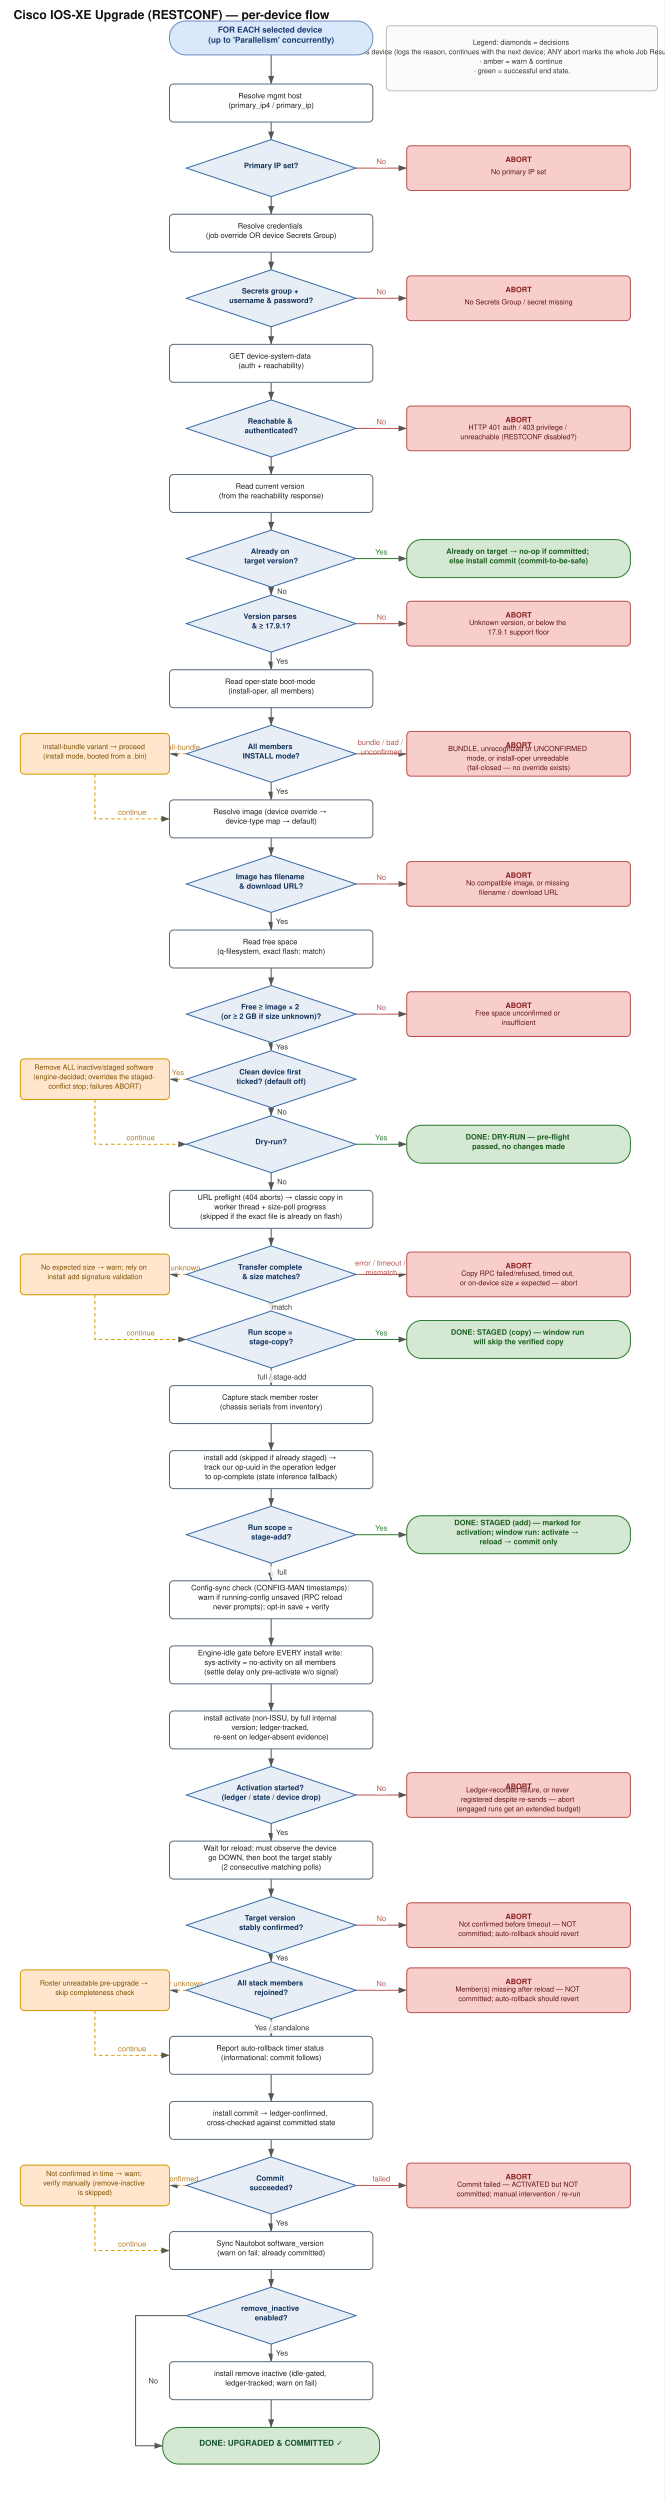
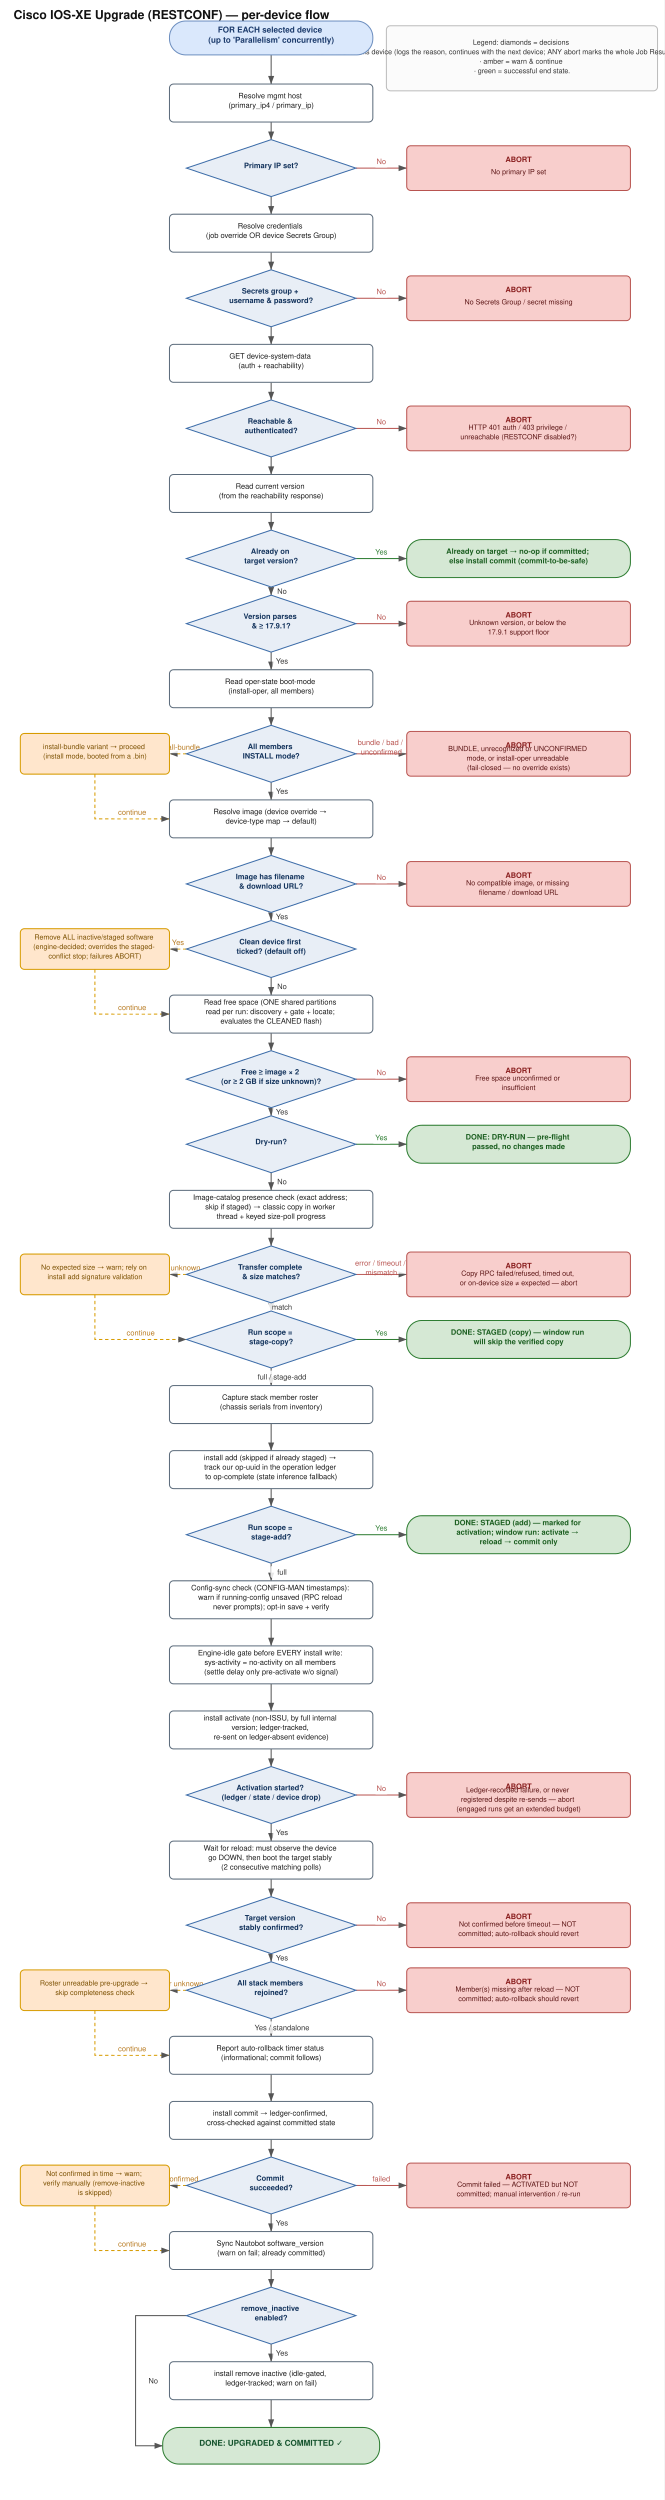
<svg xmlns="http://www.w3.org/2000/svg" viewBox="0 0 980 3688" width="980" height="3688" font-family="Helvetica,Arial,sans-serif">
  <defs>
    <marker id="arrow" markerWidth="10" markerHeight="10" refX="8" refY="3" orient="auto" markerUnits="strokeWidth">
      <path d="M0,0 L8,3 L0,6 z" fill="#555" />
    </marker>
  </defs>
  <rect x="0" y="0" width="980" height="3688" fill="#ffffff" />
  <text x="20" y="28" font-size="18" font-weight="bold" fill="#111">Cisco IOS-XE Upgrade (RESTCONF) — per-device flow</text>
  <rect x="570" y="38" width="400" height="96" rx="6" ry="6" fill="#fbfbfb" stroke="#bbb" stroke-width="1.5" />
  <text x="770" y="66" text-anchor="middle" font-family="Helvetica,Arial,sans-serif" font-size="10.5" fill="#333">
    <tspan x="770" dy="0">Legend:  diamonds = decisions</tspan>
    <tspan x="770" dy="14">· red = ABORT this device (logs the reason, continues with the next device; ANY abort marks the whole Job Result FAILED at the end)</tspan>
    <tspan x="770" dy="14">· amber = warn &amp; continue</tspan>
    <tspan x="770" dy="14">· green = successful end state.</tspan>
  </text>
  <path d="M 400 81 L 400 124" fill="none" stroke="#555" stroke-width="1.5" marker-end="url(#arrow)" />
  <path d="M 400 180 L 400 206" fill="none" stroke="#555" stroke-width="1.5" marker-end="url(#arrow)" />
  <path d="M 400 290 L 400 316" fill="none" stroke="#555" stroke-width="1.5" marker-end="url(#arrow)" />
  <path d="M 400 372 L 400 398" fill="none" stroke="#555" stroke-width="1.5" marker-end="url(#arrow)" />
  <path d="M 400 482 L 400 508" fill="none" stroke="#555" stroke-width="1.5" marker-end="url(#arrow)" />
  <path d="M 400 564 L 400 590" fill="none" stroke="#555" stroke-width="1.5" marker-end="url(#arrow)" />
  <path d="M 400 674 L 400 700" fill="none" stroke="#555" stroke-width="1.5" marker-end="url(#arrow)" />
  <path d="M 400 756 L 400 782" fill="none" stroke="#555" stroke-width="1.5" marker-end="url(#arrow)" />
  <path d="M 400 866 L 400 878" fill="none" stroke="#555" stroke-width="1.5" marker-end="url(#arrow)" />
  <rect x="406" y="863" width="21" height="18" rx="3" fill="#ffffff" fill-opacity="0.85" stroke="none" />
  <text x="416" y="876" text-anchor="middle" font-family="Helvetica,Arial,sans-serif" font-size="11" fill="#333">
    <tspan x="416" dy="0">No</tspan>
  </text>
  <path d="M 400 962 L 400 988" fill="none" stroke="#555" stroke-width="1.5" marker-end="url(#arrow)" />
  <rect x="402" y="966" width="28" height="18" rx="3" fill="#ffffff" fill-opacity="0.85" stroke="none" />
  <text x="416" y="979" text-anchor="middle" font-family="Helvetica,Arial,sans-serif" font-size="11" fill="#333">
    <tspan x="416" dy="0">Yes</tspan>
  </text>
  <path d="M 400 1044 L 400 1070" fill="none" stroke="#555" stroke-width="1.5" marker-end="url(#arrow)" />
  <path d="M 400 1154 L 400 1180" fill="none" stroke="#555" stroke-width="1.5" marker-end="url(#arrow)" />
  <rect x="402" y="1158" width="28" height="18" rx="3" fill="#ffffff" fill-opacity="0.85" stroke="none" />
  <text x="416" y="1171" text-anchor="middle" font-family="Helvetica,Arial,sans-serif" font-size="11" fill="#333">
    <tspan x="416" dy="0">Yes</tspan>
  </text>
  <path d="M 400 1236 L 400 1262" fill="none" stroke="#555" stroke-width="1.5" marker-end="url(#arrow)" />
-   <path d="M 400 1346 L 400 1372" fill="none" stroke="#555" stroke-width="1.5" marker-end="url(#arrow)" />
-   <rect x="402" y="1350" width="28" height="18" rx="3" fill="#ffffff" fill-opacity="0.85" stroke="none" />
-   <text x="416" y="1363" text-anchor="middle" font-family="Helvetica,Arial,sans-serif" font-size="11" fill="#333">
-     <tspan x="416" dy="0">Yes</tspan>
-   </text>
-   <path d="M 400 1428 L 400 1454" fill="none" stroke="#555" stroke-width="1.5" marker-end="url(#arrow)" />
-   <path d="M 400 1538 L 400 1550" fill="none" stroke="#555" stroke-width="1.5" marker-end="url(#arrow)" />
-   <rect x="402" y="1535" width="28" height="18" rx="3" fill="#ffffff" fill-opacity="0.85" stroke="none" />
-   <text x="416" y="1548" text-anchor="middle" font-family="Helvetica,Arial,sans-serif" font-size="11" fill="#333">
-     <tspan x="416" dy="0">Yes</tspan>
-   </text>
+   <path d="M 400 1346 L 400 1358" fill="none" stroke="#555" stroke-width="1.5" marker-end="url(#arrow)" />
+   <rect x="402" y="1343" width="28" height="18" rx="3" fill="#ffffff" fill-opacity="0.85" stroke="none" />
+   <text x="416" y="1356" text-anchor="middle" font-family="Helvetica,Arial,sans-serif" font-size="11" fill="#333">
+     <tspan x="416" dy="0">Yes</tspan>
+   </text>
+   <path d="M 400 1442 L 400 1468" fill="none" stroke="#555" stroke-width="1.5" marker-end="url(#arrow)" />
+   <rect x="406" y="1446" width="21" height="18" rx="3" fill="#ffffff" fill-opacity="0.85" stroke="none" />
+   <text x="416" y="1459" text-anchor="middle" font-family="Helvetica,Arial,sans-serif" font-size="11" fill="#333">
+     <tspan x="416" dy="0">No</tspan>
+   </text>
+   <path d="M 400 1524 L 400 1550" fill="none" stroke="#555" stroke-width="1.5" marker-end="url(#arrow)" />
  <path d="M 400 1634 L 400 1646" fill="none" stroke="#555" stroke-width="1.5" marker-end="url(#arrow)" />
-   <rect x="406" y="1631" width="21" height="18" rx="3" fill="#ffffff" fill-opacity="0.85" stroke="none" />
+   <rect x="402" y="1631" width="28" height="18" rx="3" fill="#ffffff" fill-opacity="0.85" stroke="none" />
  <text x="416" y="1644" text-anchor="middle" font-family="Helvetica,Arial,sans-serif" font-size="11" fill="#333">
-     <tspan x="416" dy="0">No</tspan>
+     <tspan x="416" dy="0">Yes</tspan>
  </text>
  <path d="M 400 1730 L 400 1756" fill="none" stroke="#555" stroke-width="1.5" marker-end="url(#arrow)" />
  <rect x="406" y="1734" width="21" height="18" rx="3" fill="#ffffff" fill-opacity="0.85" stroke="none" />
  <text x="416" y="1747" text-anchor="middle" font-family="Helvetica,Arial,sans-serif" font-size="11" fill="#333">
    <tspan x="416" dy="0">No</tspan>
  </text>
  <path d="M 400 1812 L 400 1838" fill="none" stroke="#555" stroke-width="1.5" marker-end="url(#arrow)" />
  <path d="M 400 1922 L 400 1934" fill="none" stroke="#555" stroke-width="1.5" marker-end="url(#arrow)" />
  <rect x="396" y="1919" width="40" height="18" rx="3" fill="#ffffff" fill-opacity="0.85" stroke="none" />
  <text x="416" y="1932" text-anchor="middle" font-family="Helvetica,Arial,sans-serif" font-size="11" fill="#333">
    <tspan x="416" dy="0">match</tspan>
  </text>
  <path d="M 400 2018 L 400 2044" fill="none" stroke="#555" stroke-width="1.5" marker-end="url(#arrow)" />
  <rect x="360" y="2022" width="112" height="18" rx="3" fill="#ffffff" fill-opacity="0.85" stroke="none" />
  <text x="416" y="2035" text-anchor="middle" font-family="Helvetica,Arial,sans-serif" font-size="11" fill="#333">
    <tspan x="416" dy="0">full / stage-add</tspan>
  </text>
  <path d="M 400 2100 L 400 2140" fill="none" stroke="#555" stroke-width="1.5" marker-end="url(#arrow)" />
  <path d="M 400 2196 L 400 2222" fill="none" stroke="#555" stroke-width="1.5" marker-end="url(#arrow)" />
  <path d="M 400 2306 L 400 2332" fill="none" stroke="#555" stroke-width="1.5" marker-end="url(#arrow)" />
  <rect x="399" y="2310" width="34" height="18" rx="3" fill="#ffffff" fill-opacity="0.85" stroke="none" />
  <text x="416" y="2323" text-anchor="middle" font-family="Helvetica,Arial,sans-serif" font-size="11" fill="#333">
    <tspan x="416" dy="0">full</tspan>
  </text>
  <path d="M 400 2388 L 400 2428" fill="none" stroke="#555" stroke-width="1.5" marker-end="url(#arrow)" />
  <path d="M 400 2484 L 400 2524" fill="none" stroke="#555" stroke-width="1.5" marker-end="url(#arrow)" />
  <path d="M 400 2580 L 400 2606" fill="none" stroke="#555" stroke-width="1.5" marker-end="url(#arrow)" />
  <path d="M 400 2690 L 400 2716" fill="none" stroke="#555" stroke-width="1.5" marker-end="url(#arrow)" />
  <rect x="402" y="2694" width="28" height="18" rx="3" fill="#ffffff" fill-opacity="0.85" stroke="none" />
  <text x="416" y="2707" text-anchor="middle" font-family="Helvetica,Arial,sans-serif" font-size="11" fill="#333">
    <tspan x="416" dy="0">Yes</tspan>
  </text>
  <path d="M 400 2772 L 400 2798" fill="none" stroke="#555" stroke-width="1.5" marker-end="url(#arrow)" />
  <path d="M 400 2882 L 400 2894" fill="none" stroke="#555" stroke-width="1.5" marker-end="url(#arrow)" />
  <rect x="402" y="2879" width="28" height="18" rx="3" fill="#ffffff" fill-opacity="0.85" stroke="none" />
  <text x="416" y="2892" text-anchor="middle" font-family="Helvetica,Arial,sans-serif" font-size="11" fill="#333">
    <tspan x="416" dy="0">Yes</tspan>
  </text>
  <path d="M 400 2978 L 400 3004" fill="none" stroke="#555" stroke-width="1.5" marker-end="url(#arrow)" />
  <rect x="360" y="2982" width="112" height="18" rx="3" fill="#ffffff" fill-opacity="0.85" stroke="none" />
  <text x="416" y="2995" text-anchor="middle" font-family="Helvetica,Arial,sans-serif" font-size="11" fill="#333">
    <tspan x="416" dy="0">Yes / standalone</tspan>
  </text>
  <path d="M 400 3060 L 400 3100" fill="none" stroke="#555" stroke-width="1.5" marker-end="url(#arrow)" />
  <path d="M 400 3156 L 400 3182" fill="none" stroke="#555" stroke-width="1.5" marker-end="url(#arrow)" />
  <path d="M 400 3266 L 400 3292" fill="none" stroke="#555" stroke-width="1.5" marker-end="url(#arrow)" />
  <rect x="402" y="3270" width="28" height="18" rx="3" fill="#ffffff" fill-opacity="0.85" stroke="none" />
  <text x="416" y="3283" text-anchor="middle" font-family="Helvetica,Arial,sans-serif" font-size="11" fill="#333">
    <tspan x="416" dy="0">Yes</tspan>
  </text>
  <path d="M 400 3348 L 400 3374" fill="none" stroke="#555" stroke-width="1.5" marker-end="url(#arrow)" />
  <path d="M 400 3458 L 400 3484" fill="none" stroke="#555" stroke-width="1.5" marker-end="url(#arrow)" />
  <rect x="402" y="3462" width="28" height="18" rx="3" fill="#ffffff" fill-opacity="0.85" stroke="none" />
  <text x="416" y="3475" text-anchor="middle" font-family="Helvetica,Arial,sans-serif" font-size="11" fill="#333">
    <tspan x="416" dy="0">Yes</tspan>
  </text>
  <path d="M 400 3540 L 400 3581" fill="none" stroke="#555" stroke-width="1.5" marker-end="url(#arrow)" />
  <path d="M 275 3416 L 200 3416 L 200 3608 L 240 3608" fill="none" stroke="#555" stroke-width="1.5" marker-end="url(#arrow)" />
  <rect x="216" y="3503" width="21" height="18" rx="3" fill="#ffffff" fill-opacity="0.85" stroke="none" />
  <text x="226" y="3516" text-anchor="middle" font-family="Helvetica,Arial,sans-serif" font-size="11" fill="#333">
    <tspan x="226" dy="0">No</tspan>
  </text>
  <path d="M 525 248 L 600 248" fill="none" stroke="#B85450" stroke-width="1.5" marker-end="url(#arrow)" />
  <rect x="552" y="229" width="21" height="18" rx="3" fill="#ffffff" fill-opacity="0.85" stroke="none" />
  <text x="562.5" y="242" text-anchor="middle" font-family="Helvetica,Arial,sans-serif" font-size="11" fill="#B85450">
    <tspan x="562.5" dy="0">No</tspan>
  </text>
  <rect x="600" y="215" width="330" height="66" rx="6" ry="6" fill="#F8CECC" stroke="#B85450" stroke-width="1.5" />
  <text x="765.0" y="239" text-anchor="middle" font-family="Helvetica,Arial,sans-serif" font-size="11" font-weight="bold" fill="#8a1f1f">
    <tspan x="765.0" dy="0">ABORT</tspan>
  </text>
  <text x="765.0" y="257" text-anchor="middle" font-family="Helvetica,Arial,sans-serif" font-size="10.5" fill="#5b1414">
    <tspan x="765.0" dy="0">No primary IP set</tspan>
  </text>
  <path d="M 525 440 L 600 440" fill="none" stroke="#B85450" stroke-width="1.5" marker-end="url(#arrow)" />
  <rect x="552" y="421" width="21" height="18" rx="3" fill="#ffffff" fill-opacity="0.85" stroke="none" />
  <text x="562.5" y="434" text-anchor="middle" font-family="Helvetica,Arial,sans-serif" font-size="11" fill="#B85450">
    <tspan x="562.5" dy="0">No</tspan>
  </text>
  <rect x="600" y="407" width="330" height="66" rx="6" ry="6" fill="#F8CECC" stroke="#B85450" stroke-width="1.5" />
  <text x="765.0" y="431" text-anchor="middle" font-family="Helvetica,Arial,sans-serif" font-size="11" font-weight="bold" fill="#8a1f1f">
    <tspan x="765.0" dy="0">ABORT</tspan>
  </text>
  <text x="765.0" y="449" text-anchor="middle" font-family="Helvetica,Arial,sans-serif" font-size="10.5" fill="#5b1414">
    <tspan x="765.0" dy="0">No Secrets Group / secret missing</tspan>
  </text>
  <path d="M 525 632 L 600 632" fill="none" stroke="#B85450" stroke-width="1.5" marker-end="url(#arrow)" />
  <rect x="552" y="613" width="21" height="18" rx="3" fill="#ffffff" fill-opacity="0.85" stroke="none" />
  <text x="562.5" y="626" text-anchor="middle" font-family="Helvetica,Arial,sans-serif" font-size="11" fill="#B85450">
    <tspan x="562.5" dy="0">No</tspan>
  </text>
  <rect x="600" y="599" width="330" height="66" rx="6" ry="6" fill="#F8CECC" stroke="#B85450" stroke-width="1.5" />
  <text x="765.0" y="623" text-anchor="middle" font-family="Helvetica,Arial,sans-serif" font-size="11" font-weight="bold" fill="#8a1f1f">
    <tspan x="765.0" dy="0">ABORT</tspan>
  </text>
  <text x="765.0" y="634" text-anchor="middle" font-family="Helvetica,Arial,sans-serif" font-size="10.5" fill="#5b1414">
    <tspan x="765.0" dy="0">HTTP 401 auth / 403 privilege /</tspan>
    <tspan x="765.0" dy="14">unreachable (RESTCONF disabled?)</tspan>
  </text>
  <path d="M 525 824 L 600 824" fill="none" stroke="#2E7D32" stroke-width="1.5" marker-end="url(#arrow)" />
  <rect x="549" y="805" width="28" height="18" rx="3" fill="#ffffff" fill-opacity="0.85" stroke="none" />
  <text x="562.5" y="818" text-anchor="middle" font-family="Helvetica,Arial,sans-serif" font-size="11" fill="#2E7D32">
    <tspan x="562.5" dy="0">Yes</tspan>
  </text>
  <rect x="600" y="796" width="330" height="56" rx="22" ry="22" fill="#D5E8D4" stroke="#2E7D32" stroke-width="1.5" />
  <text x="765.0" y="817" text-anchor="middle" font-family="Helvetica,Arial,sans-serif" font-size="11" font-weight="bold" fill="#1b5e20">
    <tspan x="765.0" dy="0">Already on target → no-op if committed;</tspan>
    <tspan x="765.0" dy="14">else install commit (commit-to-be-safe)</tspan>
  </text>
  <path d="M 525 920 L 600 920" fill="none" stroke="#B85450" stroke-width="1.5" marker-end="url(#arrow)" />
  <rect x="552" y="901" width="21" height="18" rx="3" fill="#ffffff" fill-opacity="0.85" stroke="none" />
  <text x="562.5" y="914" text-anchor="middle" font-family="Helvetica,Arial,sans-serif" font-size="11" fill="#B85450">
    <tspan x="562.5" dy="0">No</tspan>
  </text>
  <rect x="600" y="887" width="330" height="66" rx="6" ry="6" fill="#F8CECC" stroke="#B85450" stroke-width="1.5" />
  <text x="765.0" y="911" text-anchor="middle" font-family="Helvetica,Arial,sans-serif" font-size="11" font-weight="bold" fill="#8a1f1f">
    <tspan x="765.0" dy="0">ABORT</tspan>
  </text>
  <text x="765.0" y="922" text-anchor="middle" font-family="Helvetica,Arial,sans-serif" font-size="10.5" fill="#5b1414">
    <tspan x="765.0" dy="0">Unknown version, or below the</tspan>
    <tspan x="765.0" dy="14">17.9.1 support floor</tspan>
  </text>
  <path d="M 525 1112 L 600 1112" fill="none" stroke="#B85450" stroke-width="1.5" marker-end="url(#arrow)" />
  <rect x="474" y="1093" width="177" height="18" rx="3" fill="#ffffff" fill-opacity="0.85" stroke="none" />
  <text x="562.5" y="1099" text-anchor="middle" font-family="Helvetica,Arial,sans-serif" font-size="11" fill="#B85450">
    <tspan x="562.5" dy="0">bundle / bad /</tspan>
    <tspan x="562.5" dy="14">unconfirmed</tspan>
  </text>
  <rect x="600" y="1079" width="330" height="66" rx="6" ry="6" fill="#F8CECC" stroke="#B85450" stroke-width="1.5" />
  <text x="765.0" y="1103" text-anchor="middle" font-family="Helvetica,Arial,sans-serif" font-size="11" font-weight="bold" fill="#8a1f1f">
    <tspan x="765.0" dy="0">ABORT</tspan>
  </text>
  <text x="765.0" y="1108" text-anchor="middle" font-family="Helvetica,Arial,sans-serif" font-size="10.5" fill="#5b1414">
    <tspan x="765.0" dy="0">BUNDLE, unrecognized or UNCONFIRMED</tspan>
    <tspan x="765.0" dy="14">mode, or install-oper unreadable</tspan>
    <tspan x="765.0" dy="14">(fail-closed — no override exists)</tspan>
  </text>
  <path d="M 275 1112 L 250 1112" fill="none" stroke="#D79B00" stroke-width="1.5" stroke-dasharray="5,4" marker-end="url(#arrow)" />
  <rect x="213" y="1093" width="99" height="18" rx="3" fill="#ffffff" fill-opacity="0.85" stroke="none" />
  <text x="262.5" y="1106" text-anchor="middle" font-family="Helvetica,Arial,sans-serif" font-size="11" fill="#B7791f">
    <tspan x="262.5" dy="0">install-bundle</tspan>
  </text>
  <rect x="30" y="1082" width="220" height="60" rx="6" ry="6" fill="#FFE6CC" stroke="#D79B00" stroke-width="1.5" />
  <text x="140.0" y="1105" text-anchor="middle" font-family="Helvetica,Arial,sans-serif" font-size="10.5" fill="#7a4f00">
    <tspan x="140.0" dy="0">install-bundle variant → proceed</tspan>
    <tspan x="140.0" dy="14">(install mode, booted from a .bin)</tspan>
  </text>
  <path d="M 140 1142 L 140 1208 L 250 1208" fill="none" stroke="#D79B00" stroke-width="1.5" stroke-dasharray="5,4" marker-end="url(#arrow)" />
  <rect x="165" y="1189" width="60" height="18" rx="3" fill="#ffffff" fill-opacity="0.85" stroke="none" />
  <text x="195.0" y="1202" text-anchor="middle" font-family="Helvetica,Arial,sans-serif" font-size="11" fill="#B7791f">
    <tspan x="195.0" dy="0">continue</tspan>
  </text>
  <path d="M 525 1304 L 600 1304" fill="none" stroke="#B85450" stroke-width="1.5" marker-end="url(#arrow)" />
  <rect x="552" y="1285" width="21" height="18" rx="3" fill="#ffffff" fill-opacity="0.85" stroke="none" />
  <text x="562.5" y="1298" text-anchor="middle" font-family="Helvetica,Arial,sans-serif" font-size="11" fill="#B85450">
    <tspan x="562.5" dy="0">No</tspan>
  </text>
  <rect x="600" y="1271" width="330" height="66" rx="6" ry="6" fill="#F8CECC" stroke="#B85450" stroke-width="1.5" />
  <text x="765.0" y="1295" text-anchor="middle" font-family="Helvetica,Arial,sans-serif" font-size="11" font-weight="bold" fill="#8a1f1f">
    <tspan x="765.0" dy="0">ABORT</tspan>
  </text>
  <text x="765.0" y="1306" text-anchor="middle" font-family="Helvetica,Arial,sans-serif" font-size="10.5" fill="#5b1414">
    <tspan x="765.0" dy="0">No compatible image, or missing</tspan>
    <tspan x="765.0" dy="14">filename / download URL</tspan>
  </text>
-   <path d="M 525 1496 L 600 1496" fill="none" stroke="#B85450" stroke-width="1.5" marker-end="url(#arrow)" />
-   <rect x="552" y="1477" width="21" height="18" rx="3" fill="#ffffff" fill-opacity="0.85" stroke="none" />
-   <text x="562.5" y="1490" text-anchor="middle" font-family="Helvetica,Arial,sans-serif" font-size="11" fill="#B85450">
-     <tspan x="562.5" dy="0">No</tspan>
-   </text>
-   <rect x="600" y="1463" width="330" height="66" rx="6" ry="6" fill="#F8CECC" stroke="#B85450" stroke-width="1.5" />
-   <text x="765.0" y="1487" text-anchor="middle" font-family="Helvetica,Arial,sans-serif" font-size="11" font-weight="bold" fill="#8a1f1f">
-     <tspan x="765.0" dy="0">ABORT</tspan>
-   </text>
-   <text x="765.0" y="1498" text-anchor="middle" font-family="Helvetica,Arial,sans-serif" font-size="10.5" fill="#5b1414">
-     <tspan x="765.0" dy="0">Free space unconfirmed or</tspan>
-     <tspan x="765.0" dy="14">insufficient</tspan>
-   </text>
-   <path d="M 275 1592 L 250 1592" fill="none" stroke="#D79B00" stroke-width="1.5" stroke-dasharray="5,4" marker-end="url(#arrow)" />
-   <rect x="249" y="1573" width="28" height="18" rx="3" fill="#ffffff" fill-opacity="0.85" stroke="none" />
-   <text x="262.5" y="1586" text-anchor="middle" font-family="Helvetica,Arial,sans-serif" font-size="11" fill="#B7791f">
+   <path d="M 275 1400 L 250 1400" fill="none" stroke="#D79B00" stroke-width="1.5" stroke-dasharray="5,4" marker-end="url(#arrow)" />
+   <rect x="249" y="1381" width="28" height="18" rx="3" fill="#ffffff" fill-opacity="0.85" stroke="none" />
+   <text x="262.5" y="1394" text-anchor="middle" font-family="Helvetica,Arial,sans-serif" font-size="11" fill="#B7791f">
    <tspan x="262.5" dy="0">Yes</tspan>
  </text>
-   <rect x="30" y="1562" width="220" height="60" rx="6" ry="6" fill="#FFE6CC" stroke="#D79B00" stroke-width="1.5" />
-   <text x="140.0" y="1578" text-anchor="middle" font-family="Helvetica,Arial,sans-serif" font-size="10.5" fill="#7a4f00">
+   <rect x="30" y="1370" width="220" height="60" rx="6" ry="6" fill="#FFE6CC" stroke="#D79B00" stroke-width="1.5" />
+   <text x="140.0" y="1386" text-anchor="middle" font-family="Helvetica,Arial,sans-serif" font-size="10.5" fill="#7a4f00">
    <tspan x="140.0" dy="0">Remove ALL inactive/staged software</tspan>
    <tspan x="140.0" dy="14">(engine-decided; overrides the staged-</tspan>
    <tspan x="140.0" dy="14">conflict stop; failures ABORT)</tspan>
  </text>
-   <path d="M 140 1622 L 140 1688 L 275 1688" fill="none" stroke="#D79B00" stroke-width="1.5" stroke-dasharray="5,4" marker-end="url(#arrow)" />
-   <rect x="178" y="1669" width="60" height="18" rx="3" fill="#ffffff" fill-opacity="0.85" stroke="none" />
-   <text x="207.5" y="1682" text-anchor="middle" font-family="Helvetica,Arial,sans-serif" font-size="11" fill="#B7791f">
-     <tspan x="207.5" dy="0">continue</tspan>
+   <path d="M 140 1430 L 140 1496 L 250 1496" fill="none" stroke="#D79B00" stroke-width="1.5" stroke-dasharray="5,4" marker-end="url(#arrow)" />
+   <rect x="165" y="1477" width="60" height="18" rx="3" fill="#ffffff" fill-opacity="0.85" stroke="none" />
+   <text x="195.0" y="1490" text-anchor="middle" font-family="Helvetica,Arial,sans-serif" font-size="11" fill="#B7791f">
+     <tspan x="195.0" dy="0">continue</tspan>
+   </text>
+   <path d="M 525 1592 L 600 1592" fill="none" stroke="#B85450" stroke-width="1.5" marker-end="url(#arrow)" />
+   <rect x="552" y="1573" width="21" height="18" rx="3" fill="#ffffff" fill-opacity="0.85" stroke="none" />
+   <text x="562.5" y="1586" text-anchor="middle" font-family="Helvetica,Arial,sans-serif" font-size="11" fill="#B85450">
+     <tspan x="562.5" dy="0">No</tspan>
+   </text>
+   <rect x="600" y="1559" width="330" height="66" rx="6" ry="6" fill="#F8CECC" stroke="#B85450" stroke-width="1.5" />
+   <text x="765.0" y="1583" text-anchor="middle" font-family="Helvetica,Arial,sans-serif" font-size="11" font-weight="bold" fill="#8a1f1f">
+     <tspan x="765.0" dy="0">ABORT</tspan>
+   </text>
+   <text x="765.0" y="1594" text-anchor="middle" font-family="Helvetica,Arial,sans-serif" font-size="10.5" fill="#5b1414">
+     <tspan x="765.0" dy="0">Free space unconfirmed or</tspan>
+     <tspan x="765.0" dy="14">insufficient</tspan>
  </text>
  <path d="M 525 1688 L 600 1688" fill="none" stroke="#2E7D32" stroke-width="1.5" marker-end="url(#arrow)" />
  <rect x="549" y="1669" width="28" height="18" rx="3" fill="#ffffff" fill-opacity="0.85" stroke="none" />
  <text x="562.5" y="1682" text-anchor="middle" font-family="Helvetica,Arial,sans-serif" font-size="11" fill="#2E7D32">
    <tspan x="562.5" dy="0">Yes</tspan>
  </text>
  <rect x="600" y="1660" width="330" height="56" rx="22" ry="22" fill="#D5E8D4" stroke="#2E7D32" stroke-width="1.5" />
  <text x="765.0" y="1681" text-anchor="middle" font-family="Helvetica,Arial,sans-serif" font-size="11" font-weight="bold" fill="#1b5e20">
    <tspan x="765.0" dy="0">DONE: DRY-RUN — pre-flight</tspan>
    <tspan x="765.0" dy="14">passed, no changes made</tspan>
  </text>
  <path d="M 525 1880 L 600 1880" fill="none" stroke="#B85450" stroke-width="1.5" marker-end="url(#arrow)" />
  <rect x="474" y="1861" width="177" height="18" rx="3" fill="#ffffff" fill-opacity="0.85" stroke="none" />
  <text x="562.5" y="1867" text-anchor="middle" font-family="Helvetica,Arial,sans-serif" font-size="11" fill="#B85450">
    <tspan x="562.5" dy="0">error / timeout /</tspan>
    <tspan x="562.5" dy="14">mismatch</tspan>
  </text>
  <rect x="600" y="1847" width="330" height="66" rx="6" ry="6" fill="#F8CECC" stroke="#B85450" stroke-width="1.5" />
  <text x="765.0" y="1871" text-anchor="middle" font-family="Helvetica,Arial,sans-serif" font-size="11" font-weight="bold" fill="#8a1f1f">
    <tspan x="765.0" dy="0">ABORT</tspan>
  </text>
  <text x="765.0" y="1882" text-anchor="middle" font-family="Helvetica,Arial,sans-serif" font-size="10.5" fill="#5b1414">
    <tspan x="765.0" dy="0">Copy RPC failed/refused, timed out,</tspan>
    <tspan x="765.0" dy="14">or on-device size ≠ expected — abort</tspan>
  </text>
  <path d="M 275 1880 L 250 1880" fill="none" stroke="#D79B00" stroke-width="1.5" stroke-dasharray="5,4" marker-end="url(#arrow)" />
  <rect x="220" y="1861" width="86" height="18" rx="3" fill="#ffffff" fill-opacity="0.85" stroke="none" />
  <text x="262.5" y="1874" text-anchor="middle" font-family="Helvetica,Arial,sans-serif" font-size="11" fill="#B7791f">
    <tspan x="262.5" dy="0">size unknown</tspan>
  </text>
  <rect x="30" y="1850" width="220" height="60" rx="6" ry="6" fill="#FFE6CC" stroke="#D79B00" stroke-width="1.5" />
  <text x="140.0" y="1873" text-anchor="middle" font-family="Helvetica,Arial,sans-serif" font-size="10.5" fill="#7a4f00">
    <tspan x="140.0" dy="0">No expected size → warn; rely on</tspan>
    <tspan x="140.0" dy="14">install add signature validation</tspan>
  </text>
  <path d="M 140 1910 L 140 1976 L 275 1976" fill="none" stroke="#D79B00" stroke-width="1.5" stroke-dasharray="5,4" marker-end="url(#arrow)" />
  <rect x="178" y="1957" width="60" height="18" rx="3" fill="#ffffff" fill-opacity="0.85" stroke="none" />
  <text x="207.5" y="1970" text-anchor="middle" font-family="Helvetica,Arial,sans-serif" font-size="11" fill="#B7791f">
    <tspan x="207.5" dy="0">continue</tspan>
  </text>
  <path d="M 525 1976 L 600 1976" fill="none" stroke="#2E7D32" stroke-width="1.5" marker-end="url(#arrow)" />
  <rect x="549" y="1957" width="28" height="18" rx="3" fill="#ffffff" fill-opacity="0.85" stroke="none" />
  <text x="562.5" y="1970" text-anchor="middle" font-family="Helvetica,Arial,sans-serif" font-size="11" fill="#2E7D32">
    <tspan x="562.5" dy="0">Yes</tspan>
  </text>
  <rect x="600" y="1948" width="330" height="56" rx="22" ry="22" fill="#D5E8D4" stroke="#2E7D32" stroke-width="1.5" />
  <text x="765.0" y="1969" text-anchor="middle" font-family="Helvetica,Arial,sans-serif" font-size="11" font-weight="bold" fill="#1b5e20">
    <tspan x="765.0" dy="0">DONE: STAGED (copy) — window run</tspan>
    <tspan x="765.0" dy="14">will skip the verified copy</tspan>
  </text>
  <path d="M 525 2264 L 600 2264" fill="none" stroke="#2E7D32" stroke-width="1.5" marker-end="url(#arrow)" />
  <rect x="549" y="2245" width="28" height="18" rx="3" fill="#ffffff" fill-opacity="0.85" stroke="none" />
  <text x="562.5" y="2258" text-anchor="middle" font-family="Helvetica,Arial,sans-serif" font-size="11" fill="#2E7D32">
    <tspan x="562.5" dy="0">Yes</tspan>
  </text>
  <rect x="600" y="2236" width="330" height="56" rx="22" ry="22" fill="#D5E8D4" stroke="#2E7D32" stroke-width="1.5" />
  <text x="765.0" y="2250" text-anchor="middle" font-family="Helvetica,Arial,sans-serif" font-size="11" font-weight="bold" fill="#1b5e20">
    <tspan x="765.0" dy="0">DONE: STAGED (add) — marked for</tspan>
    <tspan x="765.0" dy="14">activation; window run: activate →</tspan>
    <tspan x="765.0" dy="14">reload → commit only</tspan>
  </text>
  <path d="M 525 2648 L 600 2648" fill="none" stroke="#B85450" stroke-width="1.5" marker-end="url(#arrow)" />
  <rect x="552" y="2629" width="21" height="18" rx="3" fill="#ffffff" fill-opacity="0.85" stroke="none" />
  <text x="562.5" y="2642" text-anchor="middle" font-family="Helvetica,Arial,sans-serif" font-size="11" fill="#B85450">
    <tspan x="562.5" dy="0">No</tspan>
  </text>
  <rect x="600" y="2615" width="330" height="66" rx="6" ry="6" fill="#F8CECC" stroke="#B85450" stroke-width="1.5" />
  <text x="765.0" y="2639" text-anchor="middle" font-family="Helvetica,Arial,sans-serif" font-size="11" font-weight="bold" fill="#8a1f1f">
    <tspan x="765.0" dy="0">ABORT</tspan>
  </text>
  <text x="765.0" y="2644" text-anchor="middle" font-family="Helvetica,Arial,sans-serif" font-size="10.5" fill="#5b1414">
    <tspan x="765.0" dy="0">Ledger-recorded failure, or never</tspan>
    <tspan x="765.0" dy="14">registered despite re-sends — abort</tspan>
    <tspan x="765.0" dy="14">(engaged runs get an extended budget)</tspan>
  </text>
  <path d="M 525 2840 L 600 2840" fill="none" stroke="#B85450" stroke-width="1.5" marker-end="url(#arrow)" />
  <rect x="552" y="2821" width="21" height="18" rx="3" fill="#ffffff" fill-opacity="0.85" stroke="none" />
  <text x="562.5" y="2834" text-anchor="middle" font-family="Helvetica,Arial,sans-serif" font-size="11" fill="#B85450">
    <tspan x="562.5" dy="0">No</tspan>
  </text>
  <rect x="600" y="2807" width="330" height="66" rx="6" ry="6" fill="#F8CECC" stroke="#B85450" stroke-width="1.5" />
  <text x="765.0" y="2831" text-anchor="middle" font-family="Helvetica,Arial,sans-serif" font-size="11" font-weight="bold" fill="#8a1f1f">
    <tspan x="765.0" dy="0">ABORT</tspan>
  </text>
  <text x="765.0" y="2842" text-anchor="middle" font-family="Helvetica,Arial,sans-serif" font-size="10.5" fill="#5b1414">
    <tspan x="765.0" dy="0">Not confirmed before timeout — NOT</tspan>
    <tspan x="765.0" dy="14">committed; auto-rollback should revert</tspan>
  </text>
  <path d="M 525 2936 L 600 2936" fill="none" stroke="#B85450" stroke-width="1.5" marker-end="url(#arrow)" />
  <rect x="552" y="2917" width="21" height="18" rx="3" fill="#ffffff" fill-opacity="0.85" stroke="none" />
  <text x="562.5" y="2930" text-anchor="middle" font-family="Helvetica,Arial,sans-serif" font-size="11" fill="#B85450">
    <tspan x="562.5" dy="0">No</tspan>
  </text>
  <rect x="600" y="2903" width="330" height="66" rx="6" ry="6" fill="#F8CECC" stroke="#B85450" stroke-width="1.5" />
  <text x="765.0" y="2927" text-anchor="middle" font-family="Helvetica,Arial,sans-serif" font-size="11" font-weight="bold" fill="#8a1f1f">
    <tspan x="765.0" dy="0">ABORT</tspan>
  </text>
  <text x="765.0" y="2938" text-anchor="middle" font-family="Helvetica,Arial,sans-serif" font-size="10.5" fill="#5b1414">
    <tspan x="765.0" dy="0">Member(s) missing after reload — NOT</tspan>
    <tspan x="765.0" dy="14">committed; auto-rollback should revert</tspan>
  </text>
  <path d="M 275 2936 L 250 2936" fill="none" stroke="#D79B00" stroke-width="1.5" stroke-dasharray="5,4" marker-end="url(#arrow)" />
  <rect x="213" y="2917" width="99" height="18" rx="3" fill="#ffffff" fill-opacity="0.85" stroke="none" />
  <text x="262.5" y="2930" text-anchor="middle" font-family="Helvetica,Arial,sans-serif" font-size="11" fill="#B7791f">
    <tspan x="262.5" dy="0">roster unknown</tspan>
  </text>
  <rect x="30" y="2906" width="220" height="60" rx="6" ry="6" fill="#FFE6CC" stroke="#D79B00" stroke-width="1.5" />
  <text x="140.0" y="2929" text-anchor="middle" font-family="Helvetica,Arial,sans-serif" font-size="10.5" fill="#7a4f00">
    <tspan x="140.0" dy="0">Roster unreadable pre-upgrade →</tspan>
    <tspan x="140.0" dy="14">skip completeness check</tspan>
  </text>
  <path d="M 140 2966 L 140 3032 L 250 3032" fill="none" stroke="#D79B00" stroke-width="1.5" stroke-dasharray="5,4" marker-end="url(#arrow)" />
  <rect x="165" y="3013" width="60" height="18" rx="3" fill="#ffffff" fill-opacity="0.85" stroke="none" />
  <text x="195.0" y="3026" text-anchor="middle" font-family="Helvetica,Arial,sans-serif" font-size="11" fill="#B7791f">
    <tspan x="195.0" dy="0">continue</tspan>
  </text>
  <path d="M 525 3224 L 600 3224" fill="none" stroke="#B85450" stroke-width="1.5" marker-end="url(#arrow)" />
  <rect x="539" y="3205" width="47" height="18" rx="3" fill="#ffffff" fill-opacity="0.85" stroke="none" />
  <text x="562.5" y="3218" text-anchor="middle" font-family="Helvetica,Arial,sans-serif" font-size="11" fill="#B85450">
    <tspan x="562.5" dy="0">failed</tspan>
  </text>
  <rect x="600" y="3191" width="330" height="66" rx="6" ry="6" fill="#F8CECC" stroke="#B85450" stroke-width="1.5" />
  <text x="765.0" y="3215" text-anchor="middle" font-family="Helvetica,Arial,sans-serif" font-size="11" font-weight="bold" fill="#8a1f1f">
    <tspan x="765.0" dy="0">ABORT</tspan>
  </text>
  <text x="765.0" y="3226" text-anchor="middle" font-family="Helvetica,Arial,sans-serif" font-size="10.5" fill="#5b1414">
    <tspan x="765.0" dy="0">Commit failed — ACTIVATED but NOT</tspan>
    <tspan x="765.0" dy="14">committed; manual intervention / re-run</tspan>
  </text>
  <path d="M 275 3224 L 250 3224" fill="none" stroke="#D79B00" stroke-width="1.5" stroke-dasharray="5,4" marker-end="url(#arrow)" />
  <rect x="223" y="3205" width="80" height="18" rx="3" fill="#ffffff" fill-opacity="0.85" stroke="none" />
  <text x="262.5" y="3218" text-anchor="middle" font-family="Helvetica,Arial,sans-serif" font-size="11" fill="#B7791f">
    <tspan x="262.5" dy="0">unconfirmed</tspan>
  </text>
  <rect x="30" y="3194" width="220" height="60" rx="6" ry="6" fill="#FFE6CC" stroke="#D79B00" stroke-width="1.5" />
  <text x="140.0" y="3210" text-anchor="middle" font-family="Helvetica,Arial,sans-serif" font-size="10.5" fill="#7a4f00">
    <tspan x="140.0" dy="0">Not confirmed in time → warn;</tspan>
    <tspan x="140.0" dy="14">verify manually (remove-inactive</tspan>
    <tspan x="140.0" dy="14">is skipped)</tspan>
  </text>
  <path d="M 140 3254 L 140 3320 L 250 3320" fill="none" stroke="#D79B00" stroke-width="1.5" stroke-dasharray="5,4" marker-end="url(#arrow)" />
  <rect x="165" y="3301" width="60" height="18" rx="3" fill="#ffffff" fill-opacity="0.85" stroke="none" />
  <text x="195.0" y="3314" text-anchor="middle" font-family="Helvetica,Arial,sans-serif" font-size="11" fill="#B7791f">
    <tspan x="195.0" dy="0">continue</tspan>
  </text>
  <rect x="250" y="31" width="300" height="50" rx="24" ry="24" fill="#DAE8FC" stroke="#6C8EBF" stroke-width="1.5" />
  <text x="400" y="48" text-anchor="middle" font-family="Helvetica,Arial,sans-serif" font-size="12" font-weight="bold" fill="#1b3a6b">
    <tspan x="400" dy="0">FOR EACH selected device</tspan>
    <tspan x="400" dy="15">(up to 'Parallelism' concurrently)</tspan>
  </text>
  <rect x="250" y="124" width="300" height="56" rx="6" ry="6" fill="#FFFFFF" stroke="#5B6B7B" stroke-width="1.5" />
  <text x="400" y="145" text-anchor="middle" font-family="Helvetica,Arial,sans-serif" font-size="11" fill="#1a1a1a">
    <tspan x="400" dy="0">Resolve mgmt host</tspan>
    <tspan x="400" dy="14">(primary_ip4 / primary_ip)</tspan>
  </text>
  <polygon points="400,206.0 525.0,248 400,290.0 275.0,248" fill="#E8EEF6" stroke="#3C6CA8" stroke-width="1.5" />
  <text x="400" y="248" text-anchor="middle" font-family="Helvetica,Arial,sans-serif" font-size="11" font-weight="bold" fill="#13335c">
    <tspan x="400" dy="0">Primary IP set?</tspan>
  </text>
  <rect x="250" y="316" width="300" height="56" rx="6" ry="6" fill="#FFFFFF" stroke="#5B6B7B" stroke-width="1.5" />
  <text x="400" y="337" text-anchor="middle" font-family="Helvetica,Arial,sans-serif" font-size="11" fill="#1a1a1a">
    <tspan x="400" dy="0">Resolve credentials</tspan>
    <tspan x="400" dy="14">(job override OR device Secrets Group)</tspan>
  </text>
  <polygon points="400,398.0 525.0,440 400,482.0 275.0,440" fill="#E8EEF6" stroke="#3C6CA8" stroke-width="1.5" />
  <text x="400" y="433" text-anchor="middle" font-family="Helvetica,Arial,sans-serif" font-size="11" font-weight="bold" fill="#13335c">
    <tspan x="400" dy="0">Secrets group +</tspan>
    <tspan x="400" dy="14">username &amp; password?</tspan>
  </text>
  <rect x="250" y="508" width="300" height="56" rx="6" ry="6" fill="#FFFFFF" stroke="#5B6B7B" stroke-width="1.5" />
  <text x="400" y="529" text-anchor="middle" font-family="Helvetica,Arial,sans-serif" font-size="11" fill="#1a1a1a">
    <tspan x="400" dy="0">GET device-system-data</tspan>
    <tspan x="400" dy="14">(auth + reachability)</tspan>
  </text>
  <polygon points="400,590.0 525.0,632 400,674.0 275.0,632" fill="#E8EEF6" stroke="#3C6CA8" stroke-width="1.5" />
  <text x="400" y="625" text-anchor="middle" font-family="Helvetica,Arial,sans-serif" font-size="11" font-weight="bold" fill="#13335c">
    <tspan x="400" dy="0">Reachable &amp;</tspan>
    <tspan x="400" dy="14">authenticated?</tspan>
  </text>
  <rect x="250" y="700" width="300" height="56" rx="6" ry="6" fill="#FFFFFF" stroke="#5B6B7B" stroke-width="1.5" />
  <text x="400" y="721" text-anchor="middle" font-family="Helvetica,Arial,sans-serif" font-size="11" fill="#1a1a1a">
    <tspan x="400" dy="0">Read current version</tspan>
    <tspan x="400" dy="14">(from the reachability response)</tspan>
  </text>
  <polygon points="400,782.0 525.0,824 400,866.0 275.0,824" fill="#E8EEF6" stroke="#3C6CA8" stroke-width="1.5" />
  <text x="400" y="817" text-anchor="middle" font-family="Helvetica,Arial,sans-serif" font-size="11" font-weight="bold" fill="#13335c">
    <tspan x="400" dy="0">Already on</tspan>
    <tspan x="400" dy="14">target version?</tspan>
  </text>
  <polygon points="400,878.0 525.0,920 400,962.0 275.0,920" fill="#E8EEF6" stroke="#3C6CA8" stroke-width="1.5" />
  <text x="400" y="913" text-anchor="middle" font-family="Helvetica,Arial,sans-serif" font-size="11" font-weight="bold" fill="#13335c">
    <tspan x="400" dy="0">Version parses</tspan>
    <tspan x="400" dy="14">&amp; ≥ 17.9.1?</tspan>
  </text>
  <rect x="250" y="988" width="300" height="56" rx="6" ry="6" fill="#FFFFFF" stroke="#5B6B7B" stroke-width="1.5" />
  <text x="400" y="1009" text-anchor="middle" font-family="Helvetica,Arial,sans-serif" font-size="11" fill="#1a1a1a">
    <tspan x="400" dy="0">Read oper-state boot-mode</tspan>
    <tspan x="400" dy="14">(install-oper, all members)</tspan>
  </text>
  <polygon points="400,1070.0 525.0,1112 400,1154.0 275.0,1112" fill="#E8EEF6" stroke="#3C6CA8" stroke-width="1.5" />
  <text x="400" y="1105" text-anchor="middle" font-family="Helvetica,Arial,sans-serif" font-size="11" font-weight="bold" fill="#13335c">
    <tspan x="400" dy="0">All members</tspan>
    <tspan x="400" dy="14">INSTALL mode?</tspan>
  </text>
  <rect x="250" y="1180" width="300" height="56" rx="6" ry="6" fill="#FFFFFF" stroke="#5B6B7B" stroke-width="1.5" />
  <text x="400" y="1201" text-anchor="middle" font-family="Helvetica,Arial,sans-serif" font-size="11" fill="#1a1a1a">
    <tspan x="400" dy="0">Resolve image (device override →</tspan>
    <tspan x="400" dy="14">device-type map → default)</tspan>
  </text>
  <polygon points="400,1262.0 525.0,1304 400,1346.0 275.0,1304" fill="#E8EEF6" stroke="#3C6CA8" stroke-width="1.5" />
  <text x="400" y="1297" text-anchor="middle" font-family="Helvetica,Arial,sans-serif" font-size="11" font-weight="bold" fill="#13335c">
    <tspan x="400" dy="0">Image has filename</tspan>
    <tspan x="400" dy="14">&amp; download URL?</tspan>
  </text>
-   <rect x="250" y="1372" width="300" height="56" rx="6" ry="6" fill="#FFFFFF" stroke="#5B6B7B" stroke-width="1.5" />
-   <text x="400" y="1393" text-anchor="middle" font-family="Helvetica,Arial,sans-serif" font-size="11" fill="#1a1a1a">
-     <tspan x="400" dy="0">Read free space</tspan>
-     <tspan x="400" dy="14">(q-filesystem, exact flash: match)</tspan>
-   </text>
-   <polygon points="400,1454.0 525.0,1496 400,1538.0 275.0,1496" fill="#E8EEF6" stroke="#3C6CA8" stroke-width="1.5" />
-   <text x="400" y="1489" text-anchor="middle" font-family="Helvetica,Arial,sans-serif" font-size="11" font-weight="bold" fill="#13335c">
+   <polygon points="400,1358.0 525.0,1400 400,1442.0 275.0,1400" fill="#E8EEF6" stroke="#3C6CA8" stroke-width="1.5" />
+   <text x="400" y="1393" text-anchor="middle" font-family="Helvetica,Arial,sans-serif" font-size="11" font-weight="bold" fill="#13335c">
+     <tspan x="400" dy="0">Clean device first</tspan>
+     <tspan x="400" dy="14">ticked? (default off)</tspan>
+   </text>
+   <rect x="250" y="1468" width="300" height="56" rx="6" ry="6" fill="#FFFFFF" stroke="#5B6B7B" stroke-width="1.5" />
+   <text x="400" y="1482" text-anchor="middle" font-family="Helvetica,Arial,sans-serif" font-size="11" fill="#1a1a1a">
+     <tspan x="400" dy="0">Read free space (ONE shared partitions</tspan>
+     <tspan x="400" dy="14">read per run: discovery + gate + locate;</tspan>
+     <tspan x="400" dy="14">evaluates the CLEANED flash)</tspan>
+   </text>
+   <polygon points="400,1550.0 525.0,1592 400,1634.0 275.0,1592" fill="#E8EEF6" stroke="#3C6CA8" stroke-width="1.5" />
+   <text x="400" y="1585" text-anchor="middle" font-family="Helvetica,Arial,sans-serif" font-size="11" font-weight="bold" fill="#13335c">
    <tspan x="400" dy="0">Free ≥ image × 2</tspan>
    <tspan x="400" dy="14">(or ≥ 2 GB if size unknown)?</tspan>
-   </text>
-   <polygon points="400,1550.0 525.0,1592 400,1634.0 275.0,1592" fill="#E8EEF6" stroke="#3C6CA8" stroke-width="1.5" />
-   <text x="400" y="1585" text-anchor="middle" font-family="Helvetica,Arial,sans-serif" font-size="11" font-weight="bold" fill="#13335c">
-     <tspan x="400" dy="0">Clean device first</tspan>
-     <tspan x="400" dy="14">ticked? (default off)</tspan>
  </text>
  <polygon points="400,1646.0 525.0,1688 400,1730.0 275.0,1688" fill="#E8EEF6" stroke="#3C6CA8" stroke-width="1.5" />
  <text x="400" y="1688" text-anchor="middle" font-family="Helvetica,Arial,sans-serif" font-size="11" font-weight="bold" fill="#13335c">
    <tspan x="400" dy="0">Dry-run?</tspan>
  </text>
  <rect x="250" y="1756" width="300" height="56" rx="6" ry="6" fill="#FFFFFF" stroke="#5B6B7B" stroke-width="1.5" />
  <text x="400" y="1770" text-anchor="middle" font-family="Helvetica,Arial,sans-serif" font-size="11" fill="#1a1a1a">
-     <tspan x="400" dy="0">URL preflight (404 aborts) → classic copy in</tspan>
-     <tspan x="400" dy="14">worker thread + size-poll progress</tspan>
-     <tspan x="400" dy="14">(skipped if the exact file is already on flash)</tspan>
+     <tspan x="400" dy="0">Image-catalog presence check (exact address;</tspan>
+     <tspan x="400" dy="14">skip if staged) → classic copy in worker</tspan>
+     <tspan x="400" dy="14">thread + keyed size-poll progress</tspan>
  </text>
  <polygon points="400,1838.0 525.0,1880 400,1922.0 275.0,1880" fill="#E8EEF6" stroke="#3C6CA8" stroke-width="1.5" />
  <text x="400" y="1873" text-anchor="middle" font-family="Helvetica,Arial,sans-serif" font-size="11" font-weight="bold" fill="#13335c">
    <tspan x="400" dy="0">Transfer complete</tspan>
    <tspan x="400" dy="14">&amp; size matches?</tspan>
  </text>
  <polygon points="400,1934.0 525.0,1976 400,2018.0 275.0,1976" fill="#E8EEF6" stroke="#3C6CA8" stroke-width="1.5" />
  <text x="400" y="1969" text-anchor="middle" font-family="Helvetica,Arial,sans-serif" font-size="11" font-weight="bold" fill="#13335c">
    <tspan x="400" dy="0">Run scope =</tspan>
    <tspan x="400" dy="14">stage-copy?</tspan>
  </text>
  <rect x="250" y="2044" width="300" height="56" rx="6" ry="6" fill="#FFFFFF" stroke="#5B6B7B" stroke-width="1.5" />
  <text x="400" y="2065" text-anchor="middle" font-family="Helvetica,Arial,sans-serif" font-size="11" fill="#1a1a1a">
    <tspan x="400" dy="0">Capture stack member roster</tspan>
    <tspan x="400" dy="14">(chassis serials from inventory)</tspan>
  </text>
  <rect x="250" y="2140" width="300" height="56" rx="6" ry="6" fill="#FFFFFF" stroke="#5B6B7B" stroke-width="1.5" />
  <text x="400" y="2154" text-anchor="middle" font-family="Helvetica,Arial,sans-serif" font-size="11" fill="#1a1a1a">
    <tspan x="400" dy="0">install add (skipped if already staged) →</tspan>
    <tspan x="400" dy="14">track our op-uuid in the operation ledger</tspan>
    <tspan x="400" dy="14">to op-complete (state inference fallback)</tspan>
  </text>
  <polygon points="400,2222.0 525.0,2264 400,2306.0 275.0,2264" fill="#E8EEF6" stroke="#3C6CA8" stroke-width="1.5" />
  <text x="400" y="2257" text-anchor="middle" font-family="Helvetica,Arial,sans-serif" font-size="11" font-weight="bold" fill="#13335c">
    <tspan x="400" dy="0">Run scope =</tspan>
    <tspan x="400" dy="14">stage-add?</tspan>
  </text>
  <rect x="250" y="2332" width="300" height="56" rx="6" ry="6" fill="#FFFFFF" stroke="#5B6B7B" stroke-width="1.5" />
  <text x="400" y="2346" text-anchor="middle" font-family="Helvetica,Arial,sans-serif" font-size="11" fill="#1a1a1a">
    <tspan x="400" dy="0">Config-sync check (CONFIG-MAN timestamps):</tspan>
    <tspan x="400" dy="14">warn if running-config unsaved (RPC reload</tspan>
    <tspan x="400" dy="14">never prompts); opt-in save + verify</tspan>
  </text>
  <rect x="250" y="2428" width="300" height="56" rx="6" ry="6" fill="#FFFFFF" stroke="#5B6B7B" stroke-width="1.5" />
  <text x="400" y="2442" text-anchor="middle" font-family="Helvetica,Arial,sans-serif" font-size="11" fill="#1a1a1a">
    <tspan x="400" dy="0">Engine-idle gate before EVERY install write:</tspan>
    <tspan x="400" dy="14">sys-activity = no-activity on all members</tspan>
    <tspan x="400" dy="14">(settle delay only pre-activate w/o signal)</tspan>
  </text>
  <rect x="250" y="2524" width="300" height="56" rx="6" ry="6" fill="#FFFFFF" stroke="#5B6B7B" stroke-width="1.5" />
  <text x="400" y="2538" text-anchor="middle" font-family="Helvetica,Arial,sans-serif" font-size="11" fill="#1a1a1a">
    <tspan x="400" dy="0">install activate (non-ISSU, by full internal</tspan>
    <tspan x="400" dy="14">version; ledger-tracked,</tspan>
    <tspan x="400" dy="14">re-sent on ledger-absent evidence)</tspan>
  </text>
  <polygon points="400,2606.0 525.0,2648 400,2690.0 275.0,2648" fill="#E8EEF6" stroke="#3C6CA8" stroke-width="1.5" />
  <text x="400" y="2641" text-anchor="middle" font-family="Helvetica,Arial,sans-serif" font-size="11" font-weight="bold" fill="#13335c">
    <tspan x="400" dy="0">Activation started?</tspan>
    <tspan x="400" dy="14">(ledger / state / device drop)</tspan>
  </text>
  <rect x="250" y="2716" width="300" height="56" rx="6" ry="6" fill="#FFFFFF" stroke="#5B6B7B" stroke-width="1.5" />
  <text x="400" y="2730" text-anchor="middle" font-family="Helvetica,Arial,sans-serif" font-size="11" fill="#1a1a1a">
    <tspan x="400" dy="0">Wait for reload: must observe the device</tspan>
    <tspan x="400" dy="14">go DOWN, then boot the target stably</tspan>
    <tspan x="400" dy="14">(2 consecutive matching polls)</tspan>
  </text>
  <polygon points="400,2798.0 525.0,2840 400,2882.0 275.0,2840" fill="#E8EEF6" stroke="#3C6CA8" stroke-width="1.5" />
  <text x="400" y="2833" text-anchor="middle" font-family="Helvetica,Arial,sans-serif" font-size="11" font-weight="bold" fill="#13335c">
    <tspan x="400" dy="0">Target version</tspan>
    <tspan x="400" dy="14">stably confirmed?</tspan>
  </text>
  <polygon points="400,2894.0 525.0,2936 400,2978.0 275.0,2936" fill="#E8EEF6" stroke="#3C6CA8" stroke-width="1.5" />
  <text x="400" y="2929" text-anchor="middle" font-family="Helvetica,Arial,sans-serif" font-size="11" font-weight="bold" fill="#13335c">
    <tspan x="400" dy="0">All stack members</tspan>
    <tspan x="400" dy="14">rejoined?</tspan>
  </text>
  <rect x="250" y="3004" width="300" height="56" rx="6" ry="6" fill="#FFFFFF" stroke="#5B6B7B" stroke-width="1.5" />
  <text x="400" y="3025" text-anchor="middle" font-family="Helvetica,Arial,sans-serif" font-size="11" fill="#1a1a1a">
    <tspan x="400" dy="0">Report auto-rollback timer status</tspan>
    <tspan x="400" dy="14">(informational; commit follows)</tspan>
  </text>
  <rect x="250" y="3100" width="300" height="56" rx="6" ry="6" fill="#FFFFFF" stroke="#5B6B7B" stroke-width="1.5" />
  <text x="400" y="3121" text-anchor="middle" font-family="Helvetica,Arial,sans-serif" font-size="11" fill="#1a1a1a">
    <tspan x="400" dy="0">install commit → ledger-confirmed,</tspan>
    <tspan x="400" dy="14">cross-checked against committed state</tspan>
  </text>
  <polygon points="400,3182.0 525.0,3224 400,3266.0 275.0,3224" fill="#E8EEF6" stroke="#3C6CA8" stroke-width="1.5" />
  <text x="400" y="3217" text-anchor="middle" font-family="Helvetica,Arial,sans-serif" font-size="11" font-weight="bold" fill="#13335c">
    <tspan x="400" dy="0">Commit</tspan>
    <tspan x="400" dy="14">succeeded?</tspan>
  </text>
  <rect x="250" y="3292" width="300" height="56" rx="6" ry="6" fill="#FFFFFF" stroke="#5B6B7B" stroke-width="1.5" />
  <text x="400" y="3313" text-anchor="middle" font-family="Helvetica,Arial,sans-serif" font-size="11" fill="#1a1a1a">
    <tspan x="400" dy="0">Sync Nautobot software_version</tspan>
    <tspan x="400" dy="14">(warn on fail; already committed)</tspan>
  </text>
  <polygon points="400,3374.0 525.0,3416 400,3458.0 275.0,3416" fill="#E8EEF6" stroke="#3C6CA8" stroke-width="1.5" />
  <text x="400" y="3409" text-anchor="middle" font-family="Helvetica,Arial,sans-serif" font-size="11" font-weight="bold" fill="#13335c">
    <tspan x="400" dy="0">remove_inactive</tspan>
    <tspan x="400" dy="14">enabled?</tspan>
  </text>
  <rect x="250" y="3484" width="300" height="56" rx="6" ry="6" fill="#FFFFFF" stroke="#5B6B7B" stroke-width="1.5" />
  <text x="400" y="3505" text-anchor="middle" font-family="Helvetica,Arial,sans-serif" font-size="11" fill="#1a1a1a">
    <tspan x="400" dy="0">install remove inactive (idle-gated,</tspan>
    <tspan x="400" dy="14">ledger-tracked; warn on fail)</tspan>
  </text>
  <rect x="240" y="3581" width="320" height="54" rx="24" ry="24" fill="#D5E8D4" stroke="#2E7D32" stroke-width="1.5" />
  <text x="400" y="3608" text-anchor="middle" font-family="Helvetica,Arial,sans-serif" font-size="12" font-weight="bold" fill="#14532d">
    <tspan x="400" dy="0">DONE: UPGRADED &amp; COMMITTED ✓</tspan>
  </text>
</svg>
